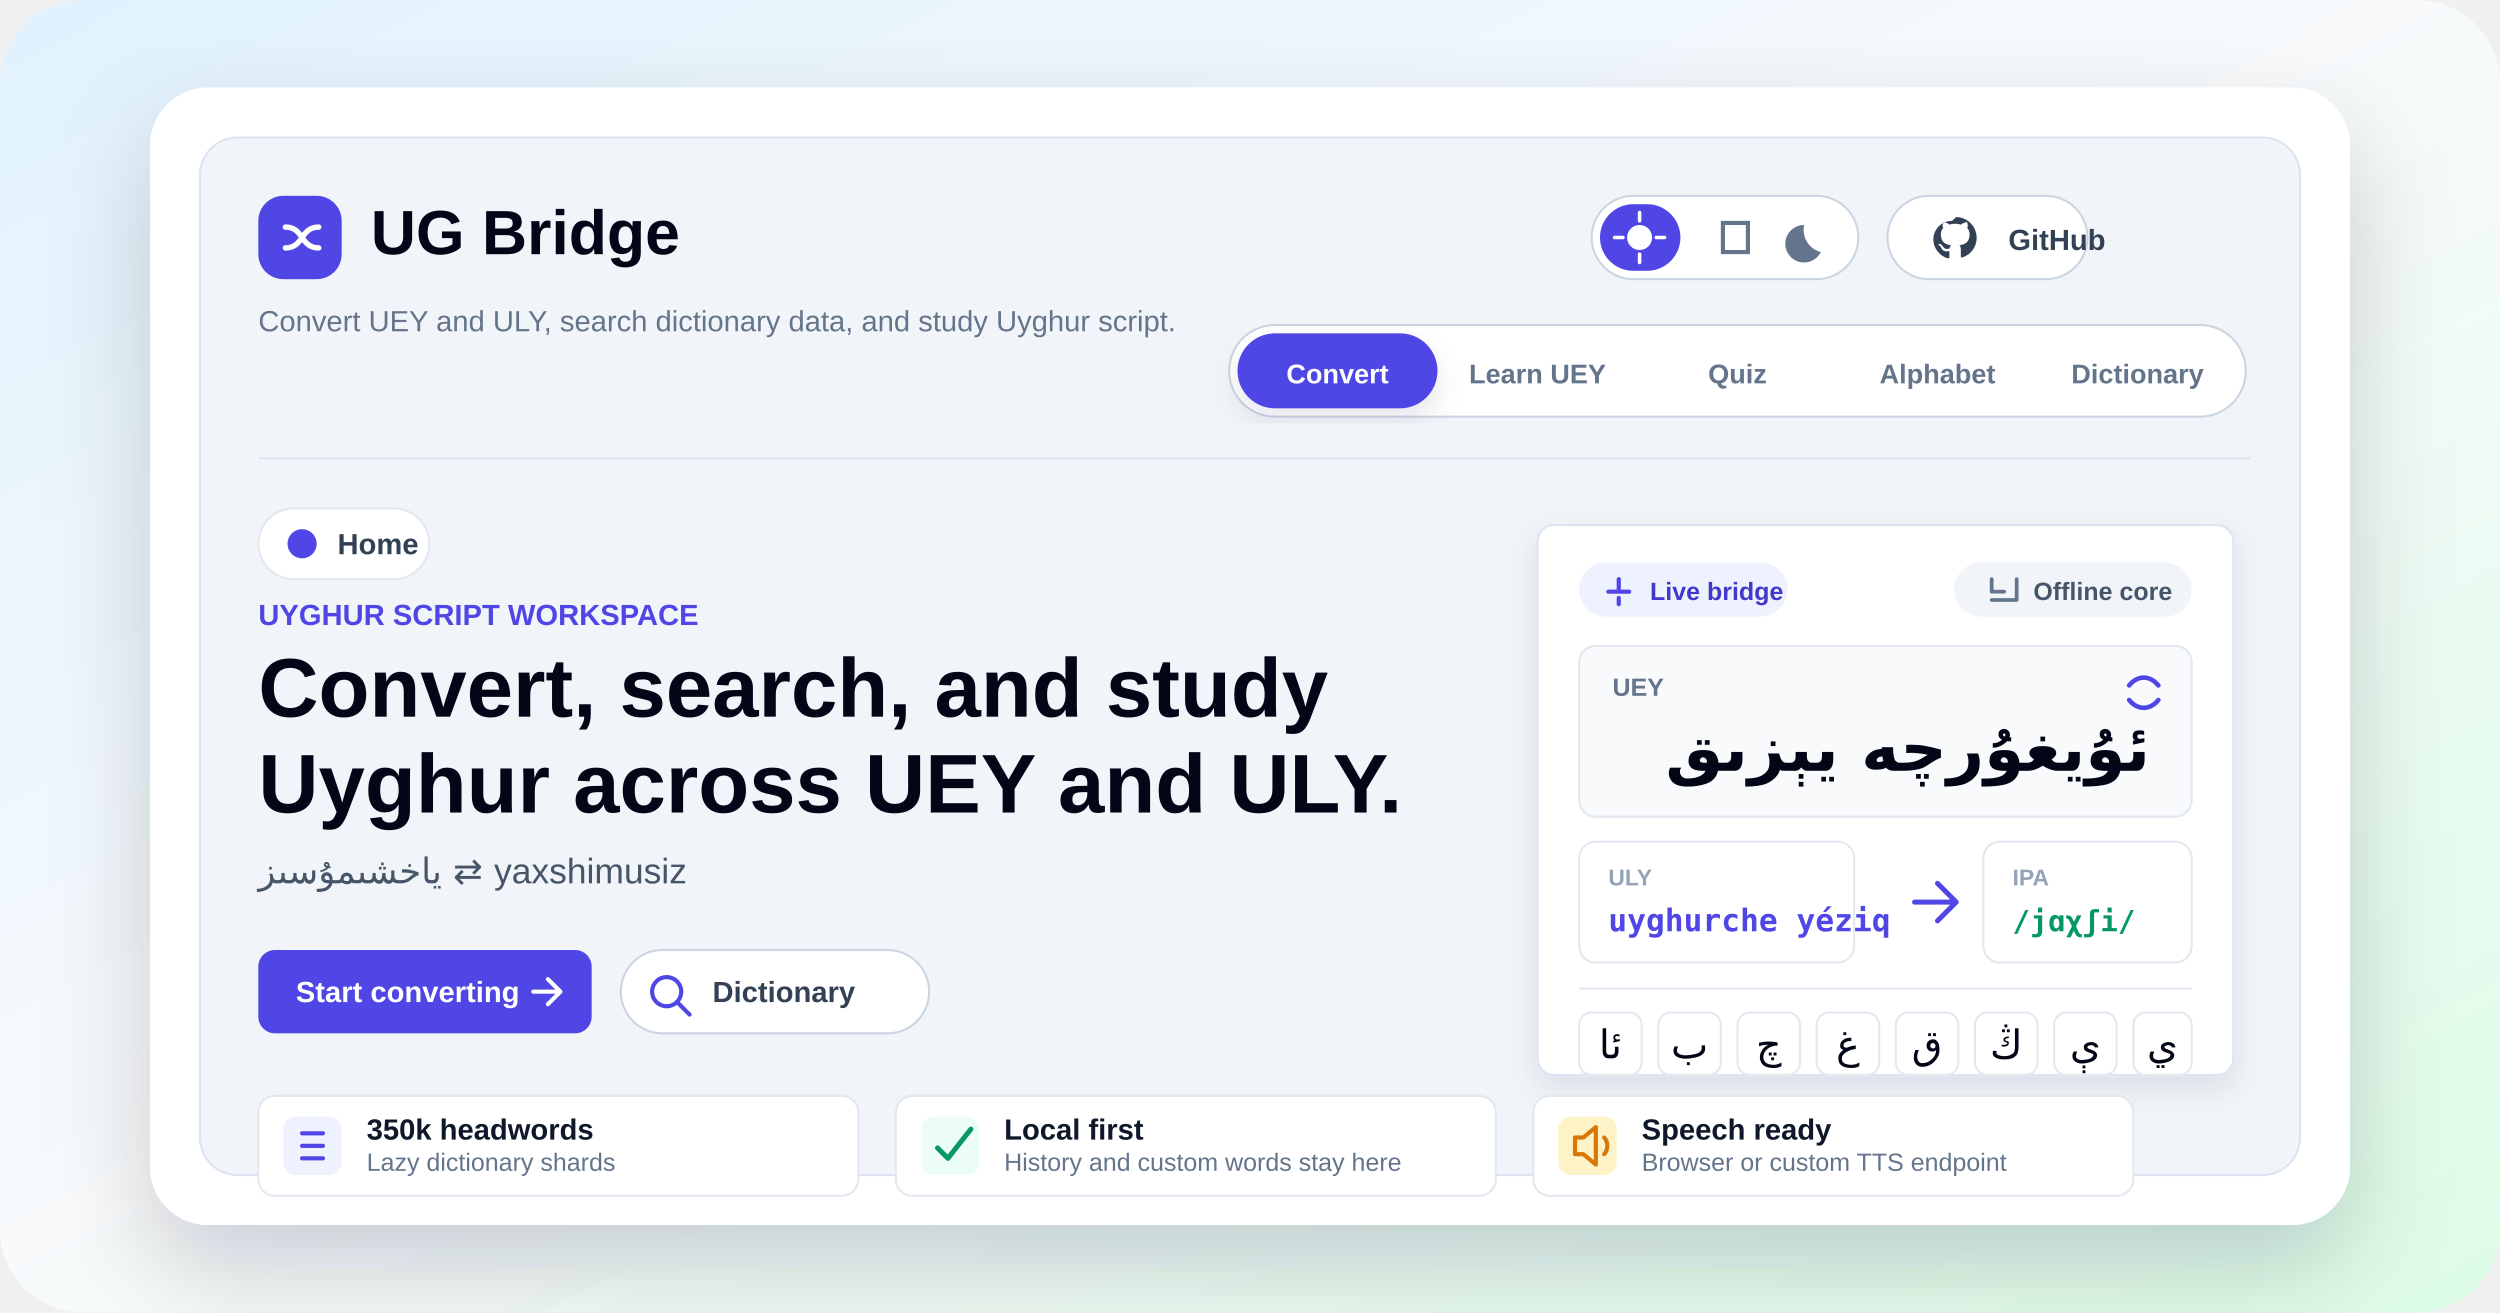
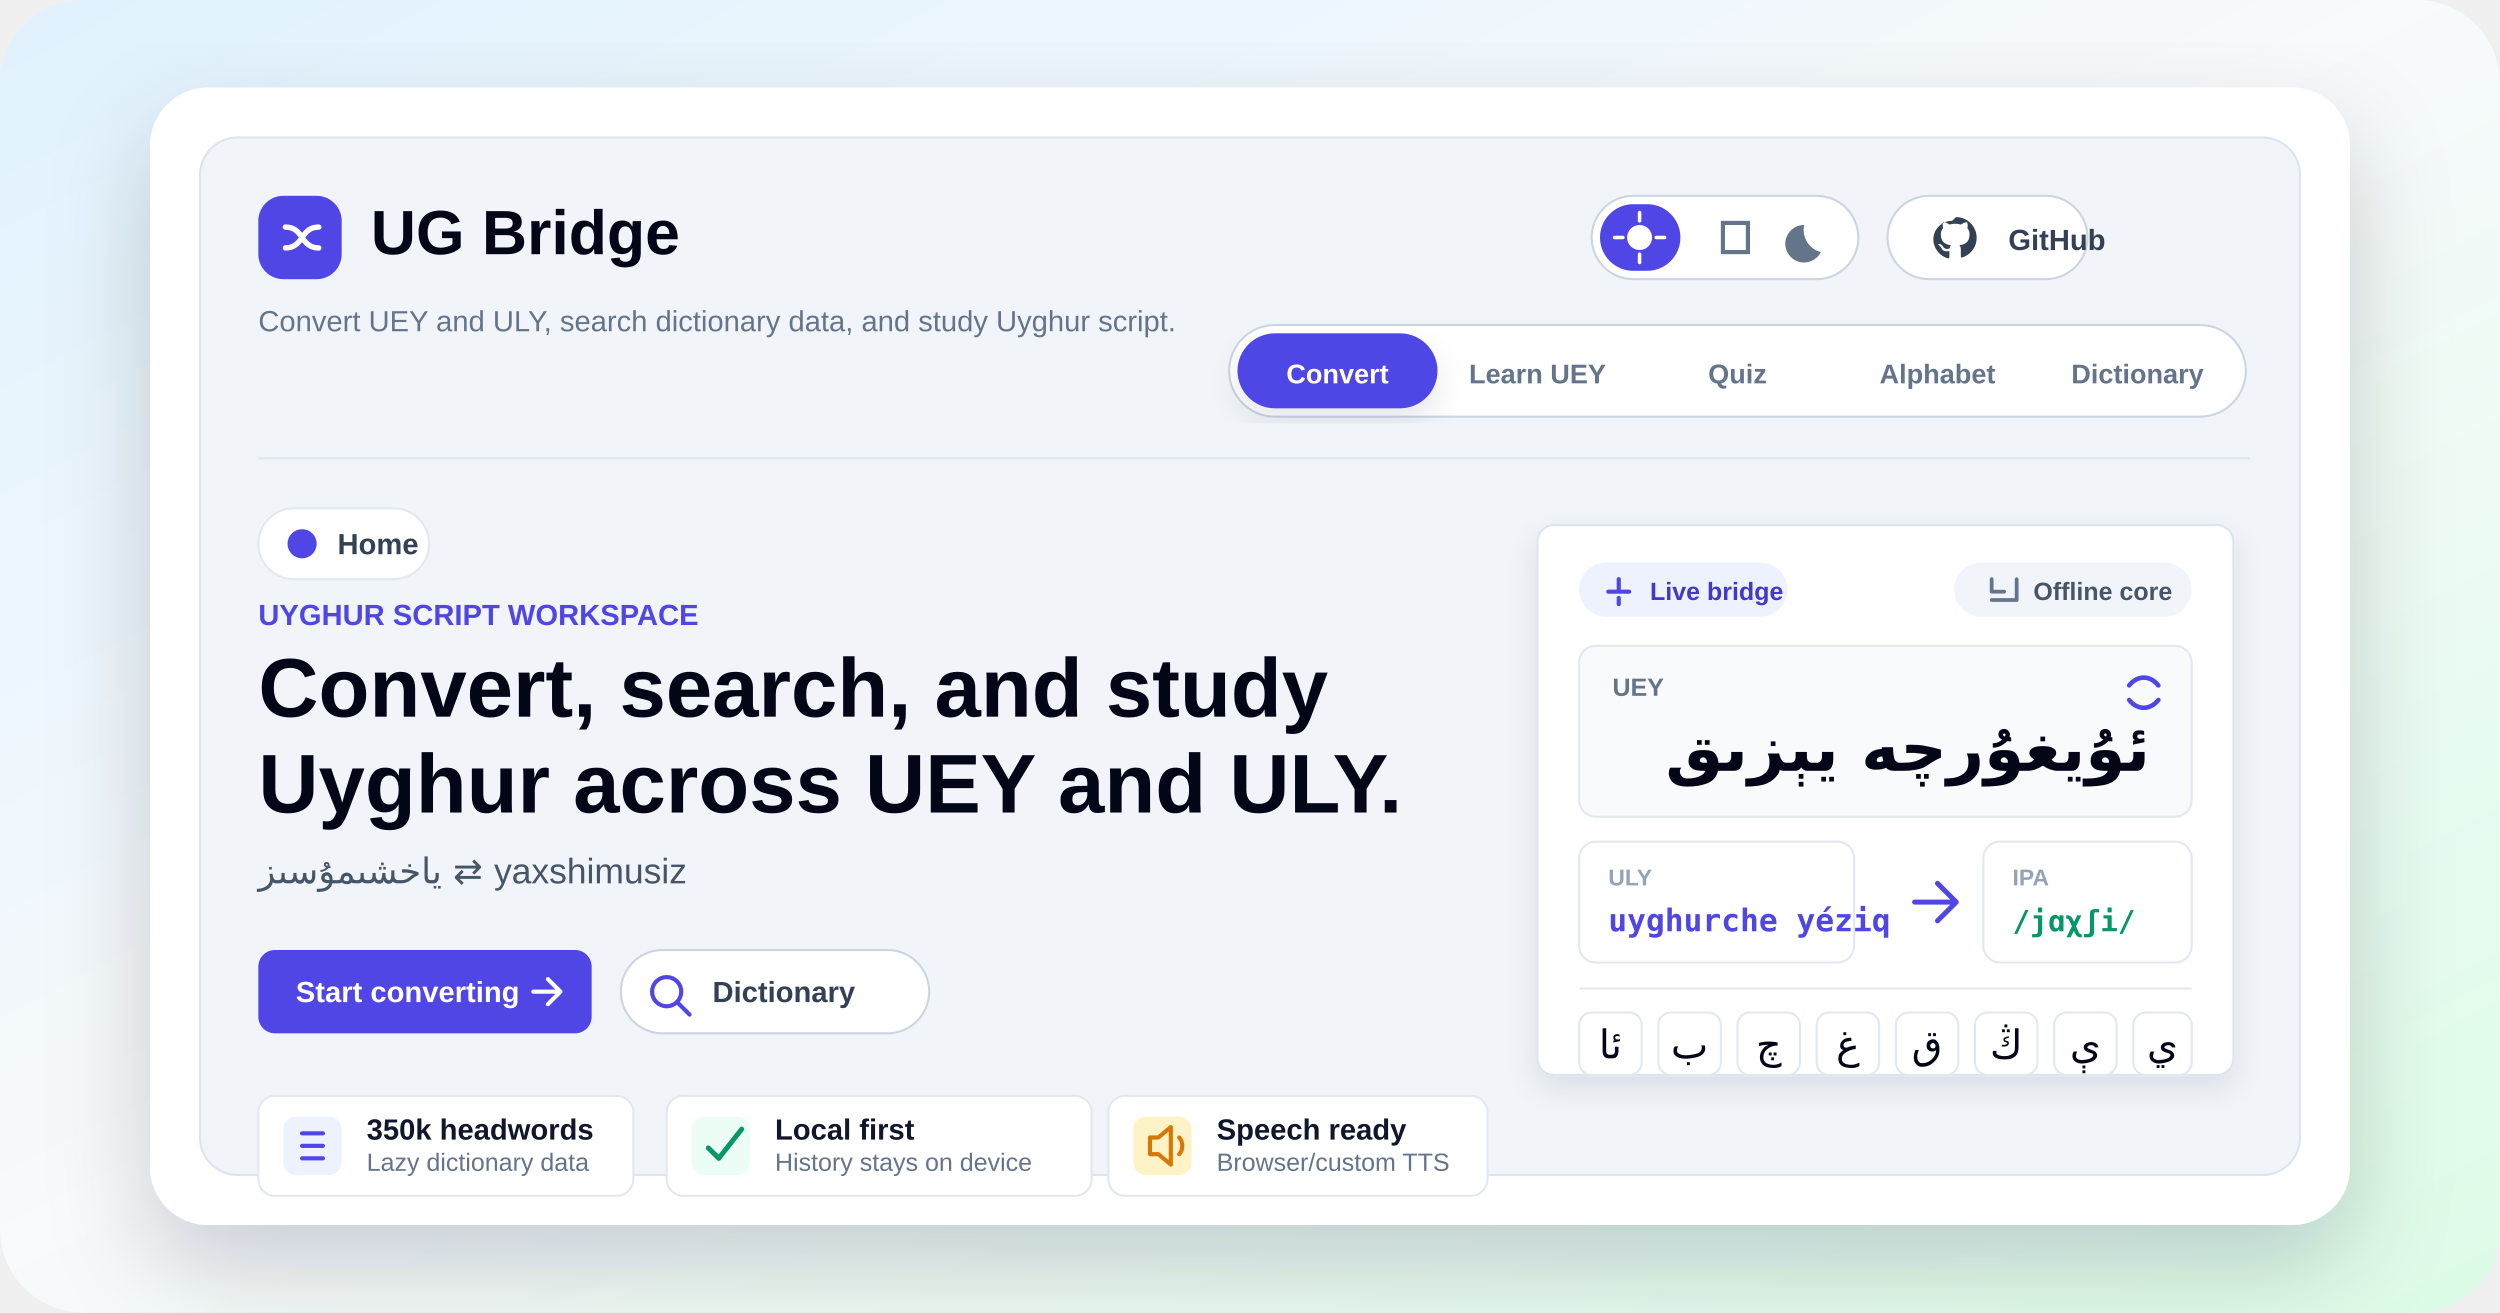
<svg xmlns="http://www.w3.org/2000/svg" viewBox="0 0 1200 630" role="img" aria-labelledby="title desc" font-family="Arial, sans-serif">
  <defs>
    <linearGradient id="page-bg" x1="0" y1="0" x2="1" y2="1">
      <stop offset="0" stop-color="#e0f2fe" />
      <stop offset="0.48" stop-color="#f8fafc" />
      <stop offset="1" stop-color="#dcfce7" />
    </linearGradient>
    <filter id="window-shadow" x="-15%" y="-18%" width="130%" height="136%">
      <feDropShadow dx="0" dy="20" stdDeviation="24" flood-color="#0f172a" flood-opacity="0.18" />
    </filter>
    <filter id="soft-shadow" x="-20%" y="-20%" width="140%" height="140%">
      <feDropShadow dx="0" dy="6" stdDeviation="7" flood-color="#0f172a" flood-opacity="0.10" />
    </filter>
  </defs>
  <rect width="1200" height="630" rx="40" fill="url(#page-bg)" />
  <g transform="translate(72 42)">
    <rect width="1056" height="546" rx="28" fill="#ffffff" filter="url(#window-shadow)" />
    <rect x="24" y="24" width="1008" height="498" rx="18" fill="#f1f5f9" stroke="#dbe4f0" />
    <g transform="translate(52 52)">
      <g>
        <rect width="40" height="40" rx="12" fill="#4f46e5" />
        <path d="M13 15c4 0 6 2 8 5 2-3 4-5 8-5M13 25c4 0 6-2 8-5 2 3 4 5 8 5" fill="none" stroke="#ffffff" stroke-width="2.6" stroke-linecap="round" />
        <text x="54" y="28" fill="#020617" font-size="30" font-weight="800">UG Bridge</text>
        <text x="0" y="65" fill="#64748b" font-size="14">Convert UEY and ULY, search dictionary data, and study Uyghur script.</text>
      </g>
      <g transform="translate(640 0)">
        <rect width="128" height="40" rx="20" fill="#ffffff" stroke="#cbd5e1" />
        <rect x="4" y="4" width="38.6" height="32" rx="16" fill="#4f46e5" />
        <circle cx="23" cy="20" r="6" fill="#ffffff" />
        <path d="M23 8v4M23 28v4M11 20h4M31 20h4" stroke="#ffffff" stroke-width="1.7" stroke-linecap="round" />
        <path d="M63 13h12v14H63z" fill="none" stroke="#64748b" stroke-width="2" rx="2" />
        <path d="M102 14a9 9 0 1 0 8 13 11 11 0 0 1-8-13Z" fill="#64748b" />
      </g>
      <g transform="translate(782 0)">
        <rect width="96" height="40" rx="20" fill="#ffffff" stroke="#cbd5e1" />
        <path d="M31 12c-5 0-9 4-9 9 0 4 3 8 7 9 .5.1.7-.2.7-.5v-3c-3 .7-3.7-1.2-3.7-1.2-.5-1.2-1.2-1.5-1.2-1.5-1-.7.1-.7.1-.7 1.1.1 1.7 1.2 1.7 1.2 1 1.7 2.6 1.2 3.2.9.1-.7.4-1.2.7-1.5-2.4-.3-4.9-1.2-4.9-5.3 0-1.2.4-2.1 1.1-2.9-.1-.3-.5-1.4.1-2.8 0 0 .9-.3 3 1.1.9-.3 1.8-.4 2.7-.4.9 0 1.8.1 2.7.4 2.1-1.4 3-1.1 3-1.1.6 1.4.2 2.5.1 2.8.7.8 1.1 1.7 1.1 2.9 0 4.1-2.5 5-4.9 5.3.4.3.7 1 .7 2v3.4c0 .3.2.6.7.5 4-1.3 6.9-5 6.9-9.4 0-5.5-4.4-10-9.9-10Z" fill="#334155" />
        <text x="58" y="26" fill="#334155" font-size="14" font-weight="700">GitHub</text>
      </g>
      <g transform="translate(466 62)">
        <rect width="488" height="44" rx="22" fill="#ffffff" stroke="#cbd5e1" />
        <rect x="4" y="4" width="96" height="36" rx="18" fill="#4f46e5" filter="url(#soft-shadow)" />
        <text x="52" y="28" fill="#ffffff" font-size="13" font-weight="700" text-anchor="middle">Convert</text>
        <text x="148" y="28" fill="#64748b" font-size="13" font-weight="700" text-anchor="middle">Learn UEY</text>
        <text x="244" y="28" fill="#64748b" font-size="13" font-weight="700" text-anchor="middle">Quiz</text>
        <text x="340" y="28" fill="#64748b" font-size="13" font-weight="700" text-anchor="middle">Alphabet</text>
        <text x="436" y="28" fill="#64748b" font-size="13" font-weight="700" text-anchor="middle">Dictionary</text>
      </g>
      <line x1="0" y1="126" x2="956" y2="126" stroke="#dbe4f0" />
    </g>
    <g transform="translate(52 202)">
      <rect width="82" height="34" rx="17" fill="#ffffff" stroke="#e2e8f0" />
      <circle cx="21" cy="17" r="7" fill="#4f46e5" />
      <text x="38" y="22" fill="#334155" font-size="14" font-weight="700">Home</text>
    </g>
    <g transform="translate(52 258)">
      <text x="0" y="0" fill="#4f46e5" font-size="14" font-weight="800">UYGHUR SCRIPT WORKSPACE</text>
      <text x="0" y="44" fill="#020617" font-size="40" font-weight="800">Convert, search, and study</text>
      <text x="0" y="90" fill="#020617" font-size="40" font-weight="800">Uyghur across UEY and ULY.</text>
      <text x="0" y="124" fill="#475569" font-size="17">ياخشىمۇسىز ⇄ yaxshimusiz</text>
      <g transform="translate(0 156)">
        <rect width="160" height="40" rx="8" fill="#4f46e5" />
        <text x="18" y="25" fill="#ffffff" font-size="14" font-weight="700">Start converting</text>
        <path d="M132 20h12M139 14l6 6-6 6" fill="none" stroke="#ffffff" stroke-width="2" stroke-linecap="round" stroke-linejoin="round" />
        <rect x="174" width="148" height="40" rx="20" fill="#ffffff" stroke="#cbd5e1" />
        <circle cx="196" cy="20" r="7" fill="none" stroke="#4f46e5" stroke-width="2" />
        <path d="m201 25 6 6" stroke="#4f46e5" stroke-width="2" stroke-linecap="round" />
        <text x="218" y="25" fill="#334155" font-size="14" font-weight="700">Dictionary</text>
      </g>
    </g>
    <g transform="translate(666 210)">
      <rect width="334" height="264" rx="8" fill="#ffffff" stroke="#dbe4f0" filter="url(#soft-shadow)" />
      <g transform="translate(20 18)">
        <rect width="100" height="26" rx="13" fill="#eef2ff" />
        <path d="M19 8v5M19 17v3M14 14h10" stroke="#4f46e5" stroke-width="2" stroke-linecap="round" />
        <text x="34" y="18" fill="#4338ca" font-size="12" font-weight="700">Live bridge</text>
        <rect x="180" width="114" height="26" rx="13" fill="#f1f5f9" />
        <path d="M198 8v6h6M210 8v10h-12" fill="none" stroke="#64748b" stroke-width="1.8" stroke-linecap="round" stroke-linejoin="round" />
        <text x="218" y="18" fill="#475569" font-size="12" font-weight="700">Offline core</text>
      </g>
      <g transform="translate(20 58)">
        <rect width="294" height="82" rx="8" fill="#f8fafc" stroke="#e2e8f0" />
        <text x="16" y="24" fill="#64748b" font-size="12" font-weight="700">UEY</text>
        <path d="M264 19c4-5 10-5 14 0M264 26c4 5 10 5 14 0" fill="none" stroke="#4f46e5" stroke-width="2.2" stroke-linecap="round" />
        <text x="274" y="60" fill="#020617" font-size="31" font-weight="700" text-anchor="end">ئۇيغۇرچە يېزىق</text>
      </g>
      <g transform="translate(20 152)">
        <rect width="132" height="58" rx="8" fill="#ffffff" stroke="#e2e8f0" />
        <text x="14" y="21" fill="#94a3b8" font-size="11" font-weight="800">ULY</text>
        <text x="14" y="43" fill="#4f46e5" font-family="Menlo, Consolas, monospace" font-size="15" font-weight="700">uyghurche yéziq</text>
        <path d="M161 29h18M172 20l9 9-9 9" fill="none" stroke="#4f46e5" stroke-width="2.4" stroke-linecap="round" stroke-linejoin="round" />
        <rect x="194" width="100" height="58" rx="8" fill="#ffffff" stroke="#e2e8f0" />
        <text x="208" y="21" fill="#94a3b8" font-size="11" font-weight="800">IPA</text>
        <text x="208" y="43" fill="#059669" font-family="Menlo, Consolas, monospace" font-size="14" font-weight="700">/jɑχʃi/</text>
      </g>
      <g transform="translate(20 222)">
        <rect width="294" height="1" fill="#e2e8f0" />
        <g transform="translate(0 12)">
          <rect width="30" height="30" rx="6" fill="#ffffff" stroke="#e2e8f0" />
          <rect x="38" width="30" height="30" rx="6" fill="#ffffff" stroke="#e2e8f0" />
          <rect x="76" width="30" height="30" rx="6" fill="#ffffff" stroke="#e2e8f0" />
          <rect x="114" width="30" height="30" rx="6" fill="#ffffff" stroke="#e2e8f0" />
          <rect x="152" width="30" height="30" rx="6" fill="#ffffff" stroke="#e2e8f0" />
          <rect x="190" width="30" height="30" rx="6" fill="#ffffff" stroke="#e2e8f0" />
          <rect x="228" width="30" height="30" rx="6" fill="#ffffff" stroke="#e2e8f0" />
          <rect x="266" width="28" height="30" rx="6" fill="#ffffff" stroke="#e2e8f0" />
          <text x="15" y="22" fill="#020617" font-size="19" text-anchor="middle">ئا</text>
          <text x="53" y="22" fill="#020617" font-size="19" text-anchor="middle">ب</text>
          <text x="91" y="22" fill="#020617" font-size="19" text-anchor="middle">چ</text>
          <text x="129" y="22" fill="#020617" font-size="19" text-anchor="middle">غ</text>
          <text x="167" y="22" fill="#020617" font-size="19" text-anchor="middle">ق</text>
          <text x="205" y="22" fill="#020617" font-size="19" text-anchor="middle">ڭ</text>
          <text x="243" y="22" fill="#020617" font-size="19" text-anchor="middle">ې</text>
          <text x="280" y="22" fill="#020617" font-size="19" text-anchor="middle">ي</text>
        </g>
      </g>
    </g>
    <g transform="translate(52 484)">
      <g>
-         <rect width="288" height="48" rx="8" fill="#ffffff" stroke="#e2e8f0" />
+         <rect width="180" height="48" rx="8" fill="#ffffff" stroke="#e2e8f0" />
        <rect x="12" y="10" width="28" height="28" rx="6" fill="#eef2ff" />
        <path d="M21 18h10M21 24h10M21 30h10" stroke="#4f46e5" stroke-width="2" stroke-linecap="round" />
        <text x="52" y="21" fill="#0f172a" font-size="14" font-weight="800">350k headwords</text>
-         <text x="52" y="36" fill="#64748b" font-size="12">Lazy dictionary shards</text>
+         <text x="52" y="36" fill="#64748b" font-size="12">Lazy dictionary data</text>
      </g>
-       <g transform="translate(306 0)">
-         <rect width="288" height="48" rx="8" fill="#ffffff" stroke="#e2e8f0" />
+       <g transform="translate(196 0)">
+         <rect width="204" height="48" rx="8" fill="#ffffff" stroke="#e2e8f0" />
        <rect x="12" y="10" width="28" height="28" rx="6" fill="#ecfdf5" />
        <path d="M20 25l5 5 11-14" fill="none" stroke="#059669" stroke-width="2.4" stroke-linecap="round" stroke-linejoin="round" />
        <text x="52" y="21" fill="#0f172a" font-size="14" font-weight="800">Local first</text>
-         <text x="52" y="36" fill="#64748b" font-size="12">History and custom words stay here</text>
+         <text x="52" y="36" fill="#64748b" font-size="12">History stays on device</text>
      </g>
-       <g transform="translate(612 0)">
-         <rect width="288" height="48" rx="8" fill="#ffffff" stroke="#e2e8f0" />
+       <g transform="translate(408 0)">
+         <rect width="182" height="48" rx="8" fill="#ffffff" stroke="#e2e8f0" />
        <rect x="12" y="10" width="28" height="28" rx="6" fill="#fef3c7" />
        <path d="M20 28h4l6 5V15l-6 5h-4v8Z" fill="none" stroke="#d97706" stroke-width="2" stroke-linejoin="round" />
        <path d="M34 20c2 2 2 6 0 8" fill="none" stroke="#d97706" stroke-width="2" stroke-linecap="round" />
        <text x="52" y="21" fill="#0f172a" font-size="14" font-weight="800">Speech ready</text>
-         <text x="52" y="36" fill="#64748b" font-size="12">Browser or custom TTS endpoint</text>
+         <text x="52" y="36" fill="#64748b" font-size="12">Browser/custom TTS</text>
      </g>
    </g>
  </g>
</svg>
